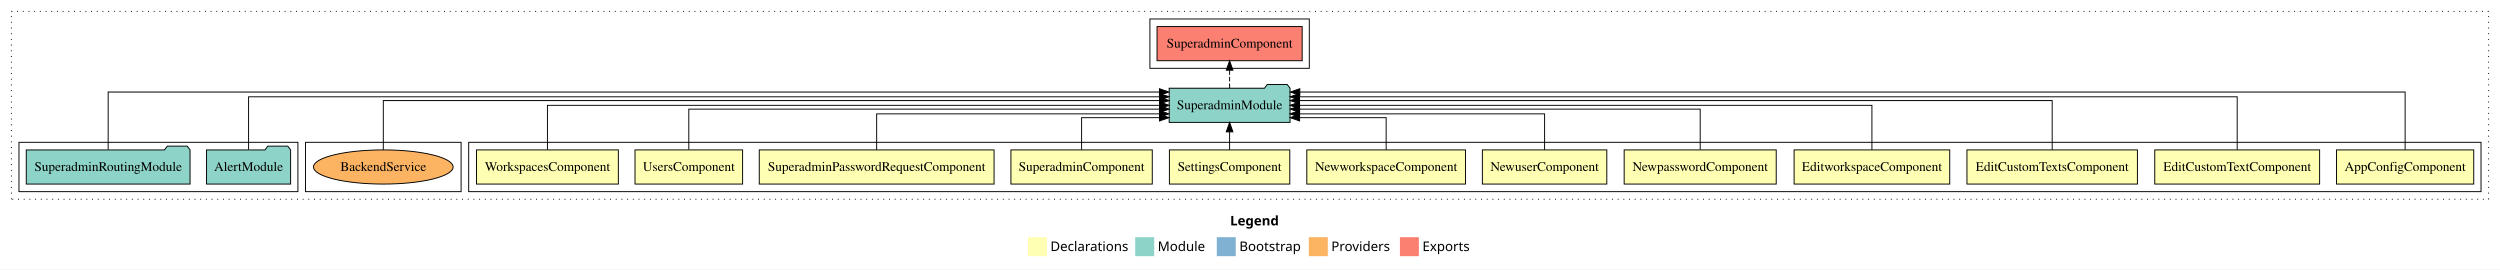
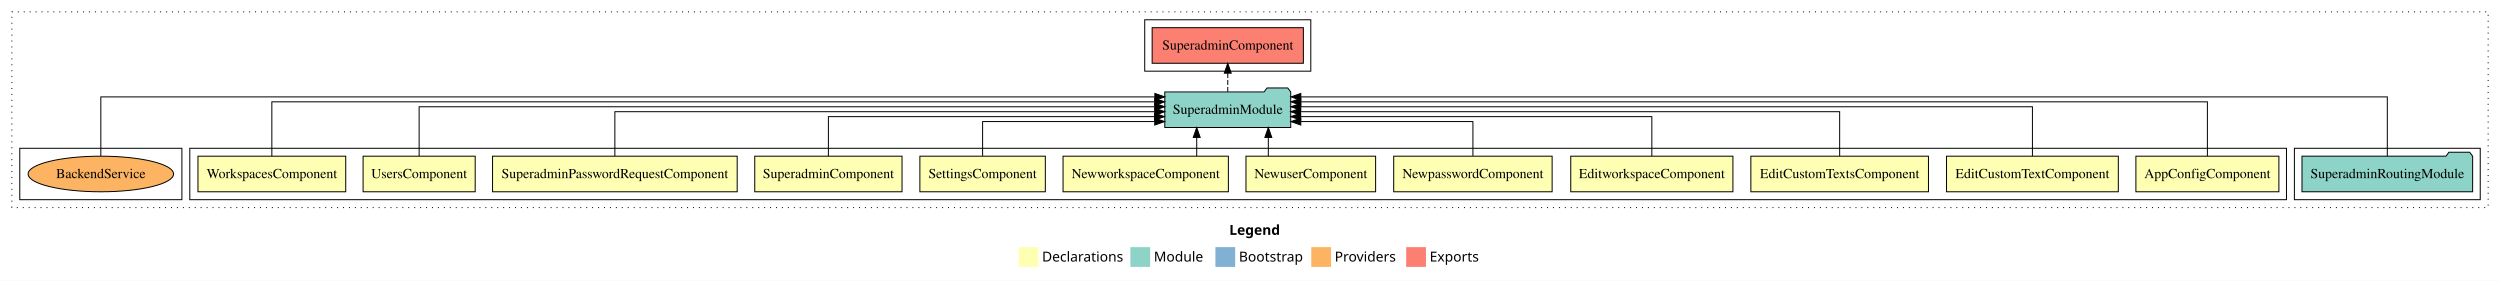
- <svg xmlns="http://www.w3.org/2000/svg" width="2635pt" height="284pt" viewBox="0.00 0.00 2635.00 284.00">
+ <svg xmlns="http://www.w3.org/2000/svg" width="2529pt" height="284pt" viewBox="0.00 0.00 2529.00 284.00">
  <g id="graph0" class="graph" transform="scale(1 1) rotate(0) translate(4 280)">
-     <polygon fill="white" stroke="transparent" points="-4,4 -4,-280 2631,-280 2631,4 -4,4" />
-     <text text-anchor="start" x="1292.51" y="-42.4" font-family="sans-serif" font-weight="bold" font-size="14.00">Legend</text>
-     <polygon fill="#ffffb3" stroke="transparent" points="1079.5,-10 1079.5,-30 1099.5,-30 1099.5,-10 1079.5,-10" />
-     <text text-anchor="start" x="1103.13" y="-15.4" font-family="sans-serif" font-size="14.00">  Declarations</text>
-     <polygon fill="#8dd3c7" stroke="transparent" points="1192.5,-10 1192.5,-30 1212.5,-30 1212.5,-10 1192.5,-10" />
-     <text text-anchor="start" x="1216.23" y="-15.4" font-family="sans-serif" font-size="14.00">  Module</text>
-     <polygon fill="#80b1d3" stroke="transparent" points="1278.5,-10 1278.5,-30 1298.5,-30 1298.5,-10 1278.5,-10" />
-     <text text-anchor="start" x="1302.28" y="-15.4" font-family="sans-serif" font-size="14.00">  Bootstrap</text>
-     <polygon fill="#fdb462" stroke="transparent" points="1375.5,-10 1375.5,-30 1395.5,-30 1395.5,-10 1375.5,-10" />
-     <text text-anchor="start" x="1399.17" y="-15.4" font-family="sans-serif" font-size="14.00">  Providers</text>
-     <polygon fill="#fb8072" stroke="transparent" points="1471.5,-10 1471.5,-30 1491.5,-30 1491.5,-10 1471.5,-10" />
-     <text text-anchor="start" x="1495.23" y="-15.4" font-family="sans-serif" font-size="14.00">  Exports</text>
+     <polygon fill="white" stroke="transparent" points="-4,4 -4,-280 2525,-280 2525,4 -4,4" />
+     <text text-anchor="start" x="1239.51" y="-42.4" font-family="sans-serif" font-weight="bold" font-size="14.00">Legend</text>
+     <polygon fill="#ffffb3" stroke="transparent" points="1026.5,-10 1026.5,-30 1046.5,-30 1046.5,-10 1026.5,-10" />
+     <text text-anchor="start" x="1050.13" y="-15.4" font-family="sans-serif" font-size="14.00">  Declarations</text>
+     <polygon fill="#8dd3c7" stroke="transparent" points="1139.5,-10 1139.5,-30 1159.5,-30 1159.5,-10 1139.5,-10" />
+     <text text-anchor="start" x="1163.23" y="-15.4" font-family="sans-serif" font-size="14.00">  Module</text>
+     <polygon fill="#80b1d3" stroke="transparent" points="1225.5,-10 1225.5,-30 1245.5,-30 1245.5,-10 1225.5,-10" />
+     <text text-anchor="start" x="1249.28" y="-15.4" font-family="sans-serif" font-size="14.00">  Bootstrap</text>
+     <polygon fill="#fdb462" stroke="transparent" points="1322.5,-10 1322.5,-30 1342.5,-30 1342.5,-10 1322.5,-10" />
+     <text text-anchor="start" x="1346.17" y="-15.4" font-family="sans-serif" font-size="14.00">  Providers</text>
+     <polygon fill="#fb8072" stroke="transparent" points="1418.5,-10 1418.5,-30 1438.5,-30 1438.5,-10 1418.5,-10" />
+     <text text-anchor="start" x="1442.23" y="-15.4" font-family="sans-serif" font-size="14.00">  Exports</text>
    <g id="clust1" class="cluster">
-       <polygon fill="none" stroke="black" stroke-dasharray="1,5" points="8,-70 8,-268 2619,-268 2619,-70 8,-70" />
+       <polygon fill="none" stroke="black" stroke-dasharray="1,5" points="8,-70 8,-268 2513,-268 2513,-70 8,-70" />
+     </g>
+     <g id="clust15" class="cluster">
+       <polygon fill="none" stroke="black" points="2317,-78 2317,-130 2505,-130 2505,-78 2317,-78" />
    </g>
    <g id="clust2" class="cluster">
-       <polygon fill="none" stroke="black" points="490,-78 490,-130 2611,-130 2611,-78 490,-78" />
+       <polygon fill="none" stroke="black" points="188,-78 188,-130 2309,-130 2309,-78 188,-78" />
    </g>
    <g id="clust18" class="cluster">
-       <polygon fill="none" stroke="black" points="318,-78 318,-130 482,-130 482,-78 318,-78" />
-     </g>
-     <g id="clust15" class="cluster">
-       <polygon fill="none" stroke="black" points="16,-78 16,-130 310,-130 310,-78 16,-78" />
+       <polygon fill="none" stroke="black" points="16,-78 16,-130 180,-130 180,-78 16,-78" />
    </g>
    <g id="clust16" class="cluster">
-       <polygon fill="none" stroke="black" points="1208,-208 1208,-260 1376,-260 1376,-208 1208,-208" />
+       <polygon fill="none" stroke="black" points="1154,-208 1154,-260 1322,-260 1322,-208 1154,-208" />
    </g>
    <g id="node1" class="node">
-       <polygon fill="#ffffb3" stroke="black" points="2603.33,-122 2458.67,-122 2458.67,-86 2603.33,-86 2603.33,-122" />
-       <text text-anchor="middle" x="2531" y="-99.8" font-family="Times,serif" font-size="14.00">AppConfigComponent</text>
+       <polygon fill="#ffffb3" stroke="black" points="2301.33,-122 2156.67,-122 2156.67,-86 2301.33,-86 2301.33,-122" />
+       <text text-anchor="middle" x="2229" y="-99.8" font-family="Times,serif" font-size="14.00">AppConfigComponent</text>
    </g>
    <g id="node13" class="node">
-       <polygon fill="#8dd3c7" stroke="black" points="1355.7,-187 1352.7,-191 1331.7,-191 1328.7,-187 1228.3,-187 1228.3,-151 1355.7,-151 1355.7,-187" />
-       <text text-anchor="middle" x="1292" y="-164.8" font-family="Times,serif" font-size="14.00">SuperadminModule</text>
+       <polygon fill="#8dd3c7" stroke="black" points="1301.7,-187 1298.7,-191 1277.7,-191 1274.7,-187 1174.3,-187 1174.3,-151 1301.7,-151 1301.7,-187" />
+       <text text-anchor="middle" x="1238" y="-164.8" font-family="Times,serif" font-size="14.00">SuperadminModule</text>
    </g>
    <g id="edge1" class="edge">
-       <path fill="none" stroke="black" d="M2531,-122.32C2531,-145.66 2531,-183 2531,-183 2531,-183 1366,-183 1366,-183" />
-       <polygon fill="black" stroke="black" points="1366.01,-179.5 1356,-183 1366,-186.5 1366.01,-179.5" />
+       <path fill="none" stroke="black" d="M2229,-122.04C2229,-143.66 2229,-177 2229,-177 2229,-177 1311.88,-177 1311.88,-177" />
+       <polygon fill="black" stroke="black" points="1311.88,-173.5 1301.88,-177 1311.88,-180.5 1311.88,-173.5" />
    </g>
    <g id="node2" class="node">
-       <polygon fill="#ffffb3" stroke="black" points="2440.89,-122 2267.11,-122 2267.11,-86 2440.89,-86 2440.89,-122" />
-       <text text-anchor="middle" x="2354" y="-99.8" font-family="Times,serif" font-size="14.00">EditCustomTextComponent</text>
+       <polygon fill="#ffffb3" stroke="black" points="2138.89,-122 1965.11,-122 1965.11,-86 2138.89,-86 2138.89,-122" />
+       <text text-anchor="middle" x="2052" y="-99.8" font-family="Times,serif" font-size="14.00">EditCustomTextComponent</text>
    </g>
    <g id="edge2" class="edge">
-       <path fill="none" stroke="black" d="M2354,-122.29C2354,-144.21 2354,-178 2354,-178 2354,-178 1365.65,-178 1365.65,-178" />
-       <polygon fill="black" stroke="black" points="1365.65,-174.5 1355.65,-178 1365.65,-181.5 1365.65,-174.5" />
+       <path fill="none" stroke="black" d="M2052,-122.22C2052,-142.37 2052,-172 2052,-172 2052,-172 1311.87,-172 1311.87,-172" />
+       <polygon fill="black" stroke="black" points="1311.87,-168.5 1301.87,-172 1311.87,-175.5 1311.87,-168.5" />
    </g>
    <g id="node3" class="node">
-       <polygon fill="#ffffb3" stroke="black" points="2248.83,-122 2069.17,-122 2069.17,-86 2248.83,-86 2248.83,-122" />
-       <text text-anchor="middle" x="2159" y="-99.8" font-family="Times,serif" font-size="14.00">EditCustomTextsComponent</text>
+       <polygon fill="#ffffb3" stroke="black" points="1946.83,-122 1767.17,-122 1767.17,-86 1946.83,-86 1946.83,-122" />
+       <text text-anchor="middle" x="1857" y="-99.8" font-family="Times,serif" font-size="14.00">EditCustomTextsComponent</text>
    </g>
    <g id="edge3" class="edge">
-       <path fill="none" stroke="black" d="M2159,-122.03C2159,-142.77 2159,-174 2159,-174 2159,-174 1365.75,-174 1365.75,-174" />
-       <polygon fill="black" stroke="black" points="1365.75,-170.5 1355.75,-174 1365.75,-177.5 1365.75,-170.5" />
+       <path fill="none" stroke="black" d="M1857,-122.22C1857,-140.83 1857,-167 1857,-167 1857,-167 1311.62,-167 1311.62,-167" />
+       <polygon fill="black" stroke="black" points="1311.62,-163.5 1301.62,-167 1311.62,-170.5 1311.62,-163.5" />
    </g>
    <g id="node4" class="node">
-       <polygon fill="#ffffb3" stroke="black" points="2051.02,-122 1886.98,-122 1886.98,-86 2051.02,-86 2051.02,-122" />
-       <text text-anchor="middle" x="1969" y="-99.8" font-family="Times,serif" font-size="14.00">EditworkspaceComponent</text>
+       <polygon fill="#ffffb3" stroke="black" points="1749.02,-122 1584.98,-122 1584.98,-86 1749.02,-86 1749.02,-122" />
+       <text text-anchor="middle" x="1667" y="-99.8" font-family="Times,serif" font-size="14.00">EditworkspaceComponent</text>
    </g>
    <g id="edge4" class="edge">
-       <path fill="none" stroke="black" d="M1969,-122.11C1969,-141.34 1969,-169 1969,-169 1969,-169 1365.69,-169 1365.69,-169" />
-       <polygon fill="black" stroke="black" points="1365.69,-165.5 1355.69,-169 1365.69,-172.5 1365.69,-165.5" />
+       <path fill="none" stroke="black" d="M1667,-122.03C1667,-139.06 1667,-162 1667,-162 1667,-162 1311.76,-162 1311.76,-162" />
+       <polygon fill="black" stroke="black" points="1311.76,-158.5 1301.76,-162 1311.76,-165.5 1311.76,-158.5" />
    </g>
    <g id="node5" class="node">
-       <polygon fill="#ffffb3" stroke="black" points="1868.13,-122 1707.87,-122 1707.87,-86 1868.13,-86 1868.13,-122" />
-       <text text-anchor="middle" x="1788" y="-99.8" font-family="Times,serif" font-size="14.00">NewpasswordComponent</text>
+       <polygon fill="#ffffb3" stroke="black" points="1566.13,-122 1405.87,-122 1405.87,-86 1566.13,-86 1566.13,-122" />
+       <text text-anchor="middle" x="1486" y="-99.8" font-family="Times,serif" font-size="14.00">NewpasswordComponent</text>
    </g>
    <g id="edge5" class="edge">
-       <path fill="none" stroke="black" d="M1788,-122.3C1788,-140.27 1788,-165 1788,-165 1788,-165 1365.83,-165 1365.83,-165" />
-       <polygon fill="black" stroke="black" points="1365.83,-161.5 1355.83,-165 1365.83,-168.5 1365.83,-161.5" />
+       <path fill="none" stroke="black" d="M1486,-122.24C1486,-137.57 1486,-157 1486,-157 1486,-157 1311.87,-157 1311.87,-157" />
+       <polygon fill="black" stroke="black" points="1311.87,-153.5 1301.87,-157 1311.87,-160.5 1311.87,-153.5" />
    </g>
    <g id="node6" class="node">
-       <polygon fill="#ffffb3" stroke="black" points="1689.58,-122 1558.42,-122 1558.42,-86 1689.58,-86 1689.58,-122" />
-       <text text-anchor="middle" x="1624" y="-99.8" font-family="Times,serif" font-size="14.00">NewuserComponent</text>
+       <polygon fill="#ffffb3" stroke="black" points="1387.58,-122 1256.42,-122 1256.42,-86 1387.58,-86 1387.58,-122" />
+       <text text-anchor="middle" x="1322" y="-99.8" font-family="Times,serif" font-size="14.00">NewuserComponent</text>
    </g>
    <g id="edge6" class="edge">
-       <path fill="none" stroke="black" d="M1624,-122.03C1624,-138.4 1624,-160 1624,-160 1624,-160 1365.62,-160 1365.62,-160" />
-       <polygon fill="black" stroke="black" points="1365.62,-156.5 1355.62,-160 1365.62,-163.5 1365.62,-156.5" />
+       <path fill="none" stroke="black" d="M1279.03,-122.11C1279.03,-122.11 1279.03,-140.99 1279.03,-140.99" />
+       <polygon fill="black" stroke="black" points="1275.53,-140.99 1279.03,-150.99 1282.53,-140.99 1275.53,-140.99" />
    </g>
    <g id="node7" class="node">
-       <polygon fill="#ffffb3" stroke="black" points="1540.62,-122 1373.38,-122 1373.38,-86 1540.62,-86 1540.62,-122" />
-       <text text-anchor="middle" x="1457" y="-99.8" font-family="Times,serif" font-size="14.00">NewworkspaceComponent</text>
+       <polygon fill="#ffffb3" stroke="black" points="1238.62,-122 1071.38,-122 1071.38,-86 1238.62,-86 1238.62,-122" />
+       <text text-anchor="middle" x="1155" y="-99.8" font-family="Times,serif" font-size="14.00">NewworkspaceComponent</text>
    </g>
    <g id="edge7" class="edge">
-       <path fill="none" stroke="black" d="M1457,-122.19C1457,-137.18 1457,-156 1457,-156 1457,-156 1365.79,-156 1365.79,-156" />
-       <polygon fill="black" stroke="black" points="1365.79,-152.5 1355.79,-156 1365.79,-159.5 1365.79,-152.5" />
+       <path fill="none" stroke="black" d="M1206.6,-122.11C1206.6,-122.11 1206.6,-140.99 1206.6,-140.99" />
+       <polygon fill="black" stroke="black" points="1203.1,-140.99 1206.6,-150.99 1210.1,-140.99 1203.1,-140.99" />
    </g>
    <g id="node8" class="node">
-       <polygon fill="#ffffb3" stroke="black" points="1355.45,-122 1228.55,-122 1228.55,-86 1355.45,-86 1355.45,-122" />
-       <text text-anchor="middle" x="1292" y="-99.8" font-family="Times,serif" font-size="14.00">SettingsComponent</text>
+       <polygon fill="#ffffb3" stroke="black" points="1053.45,-122 926.55,-122 926.55,-86 1053.45,-86 1053.45,-122" />
+       <text text-anchor="middle" x="990" y="-99.8" font-family="Times,serif" font-size="14.00">SettingsComponent</text>
    </g>
    <g id="edge8" class="edge">
-       <path fill="none" stroke="black" d="M1292,-122.11C1292,-122.11 1292,-140.99 1292,-140.99" />
-       <polygon fill="black" stroke="black" points="1288.5,-140.99 1292,-150.99 1295.5,-140.99 1288.5,-140.99" />
+       <path fill="none" stroke="black" d="M990,-122.24C990,-137.57 990,-157 990,-157 990,-157 1164.13,-157 1164.13,-157" />
+       <polygon fill="black" stroke="black" points="1164.13,-160.5 1174.13,-157 1164.13,-153.5 1164.13,-160.5" />
    </g>
    <g id="node9" class="node">
-       <polygon fill="#ffffb3" stroke="black" points="1210.49,-122 1061.51,-122 1061.51,-86 1210.49,-86 1210.49,-122" />
-       <text text-anchor="middle" x="1136" y="-99.8" font-family="Times,serif" font-size="14.00">SuperadminComponent</text>
+       <polygon fill="#ffffb3" stroke="black" points="908.49,-122 759.51,-122 759.51,-86 908.49,-86 908.49,-122" />
+       <text text-anchor="middle" x="834" y="-99.8" font-family="Times,serif" font-size="14.00">SuperadminComponent</text>
    </g>
    <g id="edge9" class="edge">
-       <path fill="none" stroke="black" d="M1136,-122.19C1136,-137.18 1136,-156 1136,-156 1136,-156 1218.1,-156 1218.1,-156" />
-       <polygon fill="black" stroke="black" points="1218.1,-159.5 1228.1,-156 1218.1,-152.5 1218.1,-159.5" />
+       <path fill="none" stroke="black" d="M834,-122.03C834,-139.06 834,-162 834,-162 834,-162 1163.98,-162 1163.98,-162" />
+       <polygon fill="black" stroke="black" points="1163.99,-165.5 1173.98,-162 1163.98,-158.5 1163.99,-165.5" />
    </g>
    <g id="node10" class="node">
-       <polygon fill="#ffffb3" stroke="black" points="1043.74,-122 796.26,-122 796.26,-86 1043.74,-86 1043.74,-122" />
-       <text text-anchor="middle" x="920" y="-99.8" font-family="Times,serif" font-size="14.00">SuperadminPasswordRequestComponent</text>
+       <polygon fill="#ffffb3" stroke="black" points="741.74,-122 494.26,-122 494.26,-86 741.74,-86 741.74,-122" />
+       <text text-anchor="middle" x="618" y="-99.8" font-family="Times,serif" font-size="14.00">SuperadminPasswordRequestComponent</text>
    </g>
    <g id="edge10" class="edge">
-       <path fill="none" stroke="black" d="M920,-122.03C920,-138.4 920,-160 920,-160 920,-160 1218.05,-160 1218.05,-160" />
-       <polygon fill="black" stroke="black" points="1218.05,-163.5 1228.05,-160 1218.05,-156.5 1218.05,-163.5" />
+       <path fill="none" stroke="black" d="M618,-122.22C618,-140.83 618,-167 618,-167 618,-167 1164.27,-167 1164.27,-167" />
+       <polygon fill="black" stroke="black" points="1164.27,-170.5 1174.27,-167 1164.27,-163.5 1164.27,-170.5" />
    </g>
    <g id="node11" class="node">
-       <polygon fill="#ffffb3" stroke="black" points="778.7,-122 665.3,-122 665.3,-86 778.7,-86 778.7,-122" />
-       <text text-anchor="middle" x="722" y="-99.8" font-family="Times,serif" font-size="14.00">UsersComponent</text>
+       <polygon fill="#ffffb3" stroke="black" points="476.7,-122 363.3,-122 363.3,-86 476.7,-86 476.7,-122" />
+       <text text-anchor="middle" x="420" y="-99.8" font-family="Times,serif" font-size="14.00">UsersComponent</text>
    </g>
    <g id="edge11" class="edge">
-       <path fill="none" stroke="black" d="M722,-122.3C722,-140.27 722,-165 722,-165 722,-165 1218.27,-165 1218.27,-165" />
-       <polygon fill="black" stroke="black" points="1218.27,-168.5 1228.27,-165 1218.27,-161.5 1218.27,-168.5" />
+       <path fill="none" stroke="black" d="M420,-122.22C420,-142.37 420,-172 420,-172 420,-172 1164.15,-172 1164.15,-172" />
+       <polygon fill="black" stroke="black" points="1164.15,-175.5 1174.15,-172 1164.15,-168.5 1164.15,-175.5" />
    </g>
    <g id="node12" class="node">
-       <polygon fill="#ffffb3" stroke="black" points="647.74,-122 498.26,-122 498.26,-86 647.74,-86 647.74,-122" />
-       <text text-anchor="middle" x="573" y="-99.8" font-family="Times,serif" font-size="14.00">WorkspacesComponent</text>
+       <polygon fill="#ffffb3" stroke="black" points="345.74,-122 196.26,-122 196.26,-86 345.74,-86 345.74,-122" />
+       <text text-anchor="middle" x="271" y="-99.8" font-family="Times,serif" font-size="14.00">WorkspacesComponent</text>
    </g>
    <g id="edge12" class="edge">
-       <path fill="none" stroke="black" d="M573,-122.11C573,-141.34 573,-169 573,-169 573,-169 1218.19,-169 1218.19,-169" />
-       <polygon fill="black" stroke="black" points="1218.19,-172.5 1228.19,-169 1218.19,-165.5 1218.19,-172.5" />
+       <path fill="none" stroke="black" d="M271,-122.04C271,-143.66 271,-177 271,-177 271,-177 1164.18,-177 1164.18,-177" />
+       <polygon fill="black" stroke="black" points="1164.18,-180.5 1174.18,-177 1164.18,-173.5 1164.18,-180.5" />
+     </g>
+     <g id="node15" class="node">
+       <polygon fill="#fb8072" stroke="black" points="1314.49,-252 1161.51,-252 1161.51,-216 1314.49,-216 1314.49,-252" />
+       <text text-anchor="middle" x="1238" y="-229.8" font-family="Times,serif" font-size="14.00">SuperadminComponent </text>
+     </g>
+     <g id="edge14" class="edge">
+       <path fill="none" stroke="black" stroke-dasharray="5,2" d="M1238,-187.11C1238,-187.11 1238,-205.99 1238,-205.99" />
+       <polygon fill="black" stroke="black" points="1234.5,-205.99 1238,-215.99 1241.5,-205.99 1234.5,-205.99" />
+     </g>
+     <g id="node14" class="node">
+       <polygon fill="#8dd3c7" stroke="black" points="2497.32,-122 2494.32,-126 2473.32,-126 2470.32,-122 2324.68,-122 2324.68,-86 2497.32,-86 2497.32,-122" />
+       <text text-anchor="middle" x="2411" y="-99.8" font-family="Times,serif" font-size="14.00">SuperadminRoutingModule</text>
+     </g>
+     <g id="edge13" class="edge">
+       <path fill="none" stroke="black" d="M2411,-122.09C2411,-145.13 2411,-182 2411,-182 2411,-182 1311.9,-182 1311.9,-182" />
+       <polygon fill="black" stroke="black" points="1311.9,-178.5 1301.9,-182 1311.9,-185.5 1311.9,-178.5" />
    </g>
    <g id="node16" class="node">
-       <polygon fill="#fb8072" stroke="black" points="1368.49,-252 1215.51,-252 1215.51,-216 1368.49,-216 1368.49,-252" />
-       <text text-anchor="middle" x="1292" y="-229.8" font-family="Times,serif" font-size="14.00">SuperadminComponent </text>
+       <ellipse fill="#fdb462" stroke="black" cx="98" cy="-104" rx="73.56" ry="18" />
+       <text text-anchor="middle" x="98" y="-99.8" font-family="Times,serif" font-size="14.00">BackendService</text>
    </g>
    <g id="edge15" class="edge">
-       <path fill="none" stroke="black" stroke-dasharray="5,2" d="M1292,-187.11C1292,-187.11 1292,-205.99 1292,-205.99" />
-       <polygon fill="black" stroke="black" points="1288.5,-205.99 1292,-215.99 1295.5,-205.99 1288.5,-205.99" />
-     </g>
-     <g id="node14" class="node">
-       <polygon fill="#8dd3c7" stroke="black" points="302.31,-122 299.31,-126 278.31,-126 275.31,-122 213.69,-122 213.69,-86 302.31,-86 302.31,-122" />
-       <text text-anchor="middle" x="258" y="-99.8" font-family="Times,serif" font-size="14.00">AlertModule</text>
-     </g>
-     <g id="edge13" class="edge">
-       <path fill="none" stroke="black" d="M258,-122.29C258,-144.21 258,-178 258,-178 258,-178 1218.1,-178 1218.1,-178" />
-       <polygon fill="black" stroke="black" points="1218.1,-181.5 1228.1,-178 1218.1,-174.5 1218.1,-181.5" />
-     </g>
-     <g id="node15" class="node">
-       <polygon fill="#8dd3c7" stroke="black" points="196.32,-122 193.32,-126 172.32,-126 169.32,-122 23.68,-122 23.68,-86 196.32,-86 196.32,-122" />
-       <text text-anchor="middle" x="110" y="-99.8" font-family="Times,serif" font-size="14.00">SuperadminRoutingModule</text>
-     </g>
-     <g id="edge14" class="edge">
-       <path fill="none" stroke="black" d="M110,-122.32C110,-145.66 110,-183 110,-183 110,-183 1218.03,-183 1218.03,-183" />
-       <polygon fill="black" stroke="black" points="1218.03,-186.5 1228.03,-183 1218.03,-179.5 1218.03,-186.5" />
-     </g>
-     <g id="node17" class="node">
-       <ellipse fill="#fdb462" stroke="black" cx="400" cy="-104" rx="73.56" ry="18" />
-       <text text-anchor="middle" x="400" y="-99.8" font-family="Times,serif" font-size="14.00">BackendService</text>
-     </g>
-     <g id="edge16" class="edge">
-       <path fill="none" stroke="black" d="M400,-122.03C400,-142.77 400,-174 400,-174 400,-174 1218.21,-174 1218.21,-174" />
-       <polygon fill="black" stroke="black" points="1218.21,-177.5 1228.21,-174 1218.21,-170.5 1218.21,-177.5" />
+       <path fill="none" stroke="black" d="M98,-122.09C98,-145.13 98,-182 98,-182 98,-182 1164.27,-182 1164.27,-182" />
+       <polygon fill="black" stroke="black" points="1164.27,-185.5 1174.27,-182 1164.27,-178.5 1164.27,-185.5" />
    </g>
  </g>
</svg>
